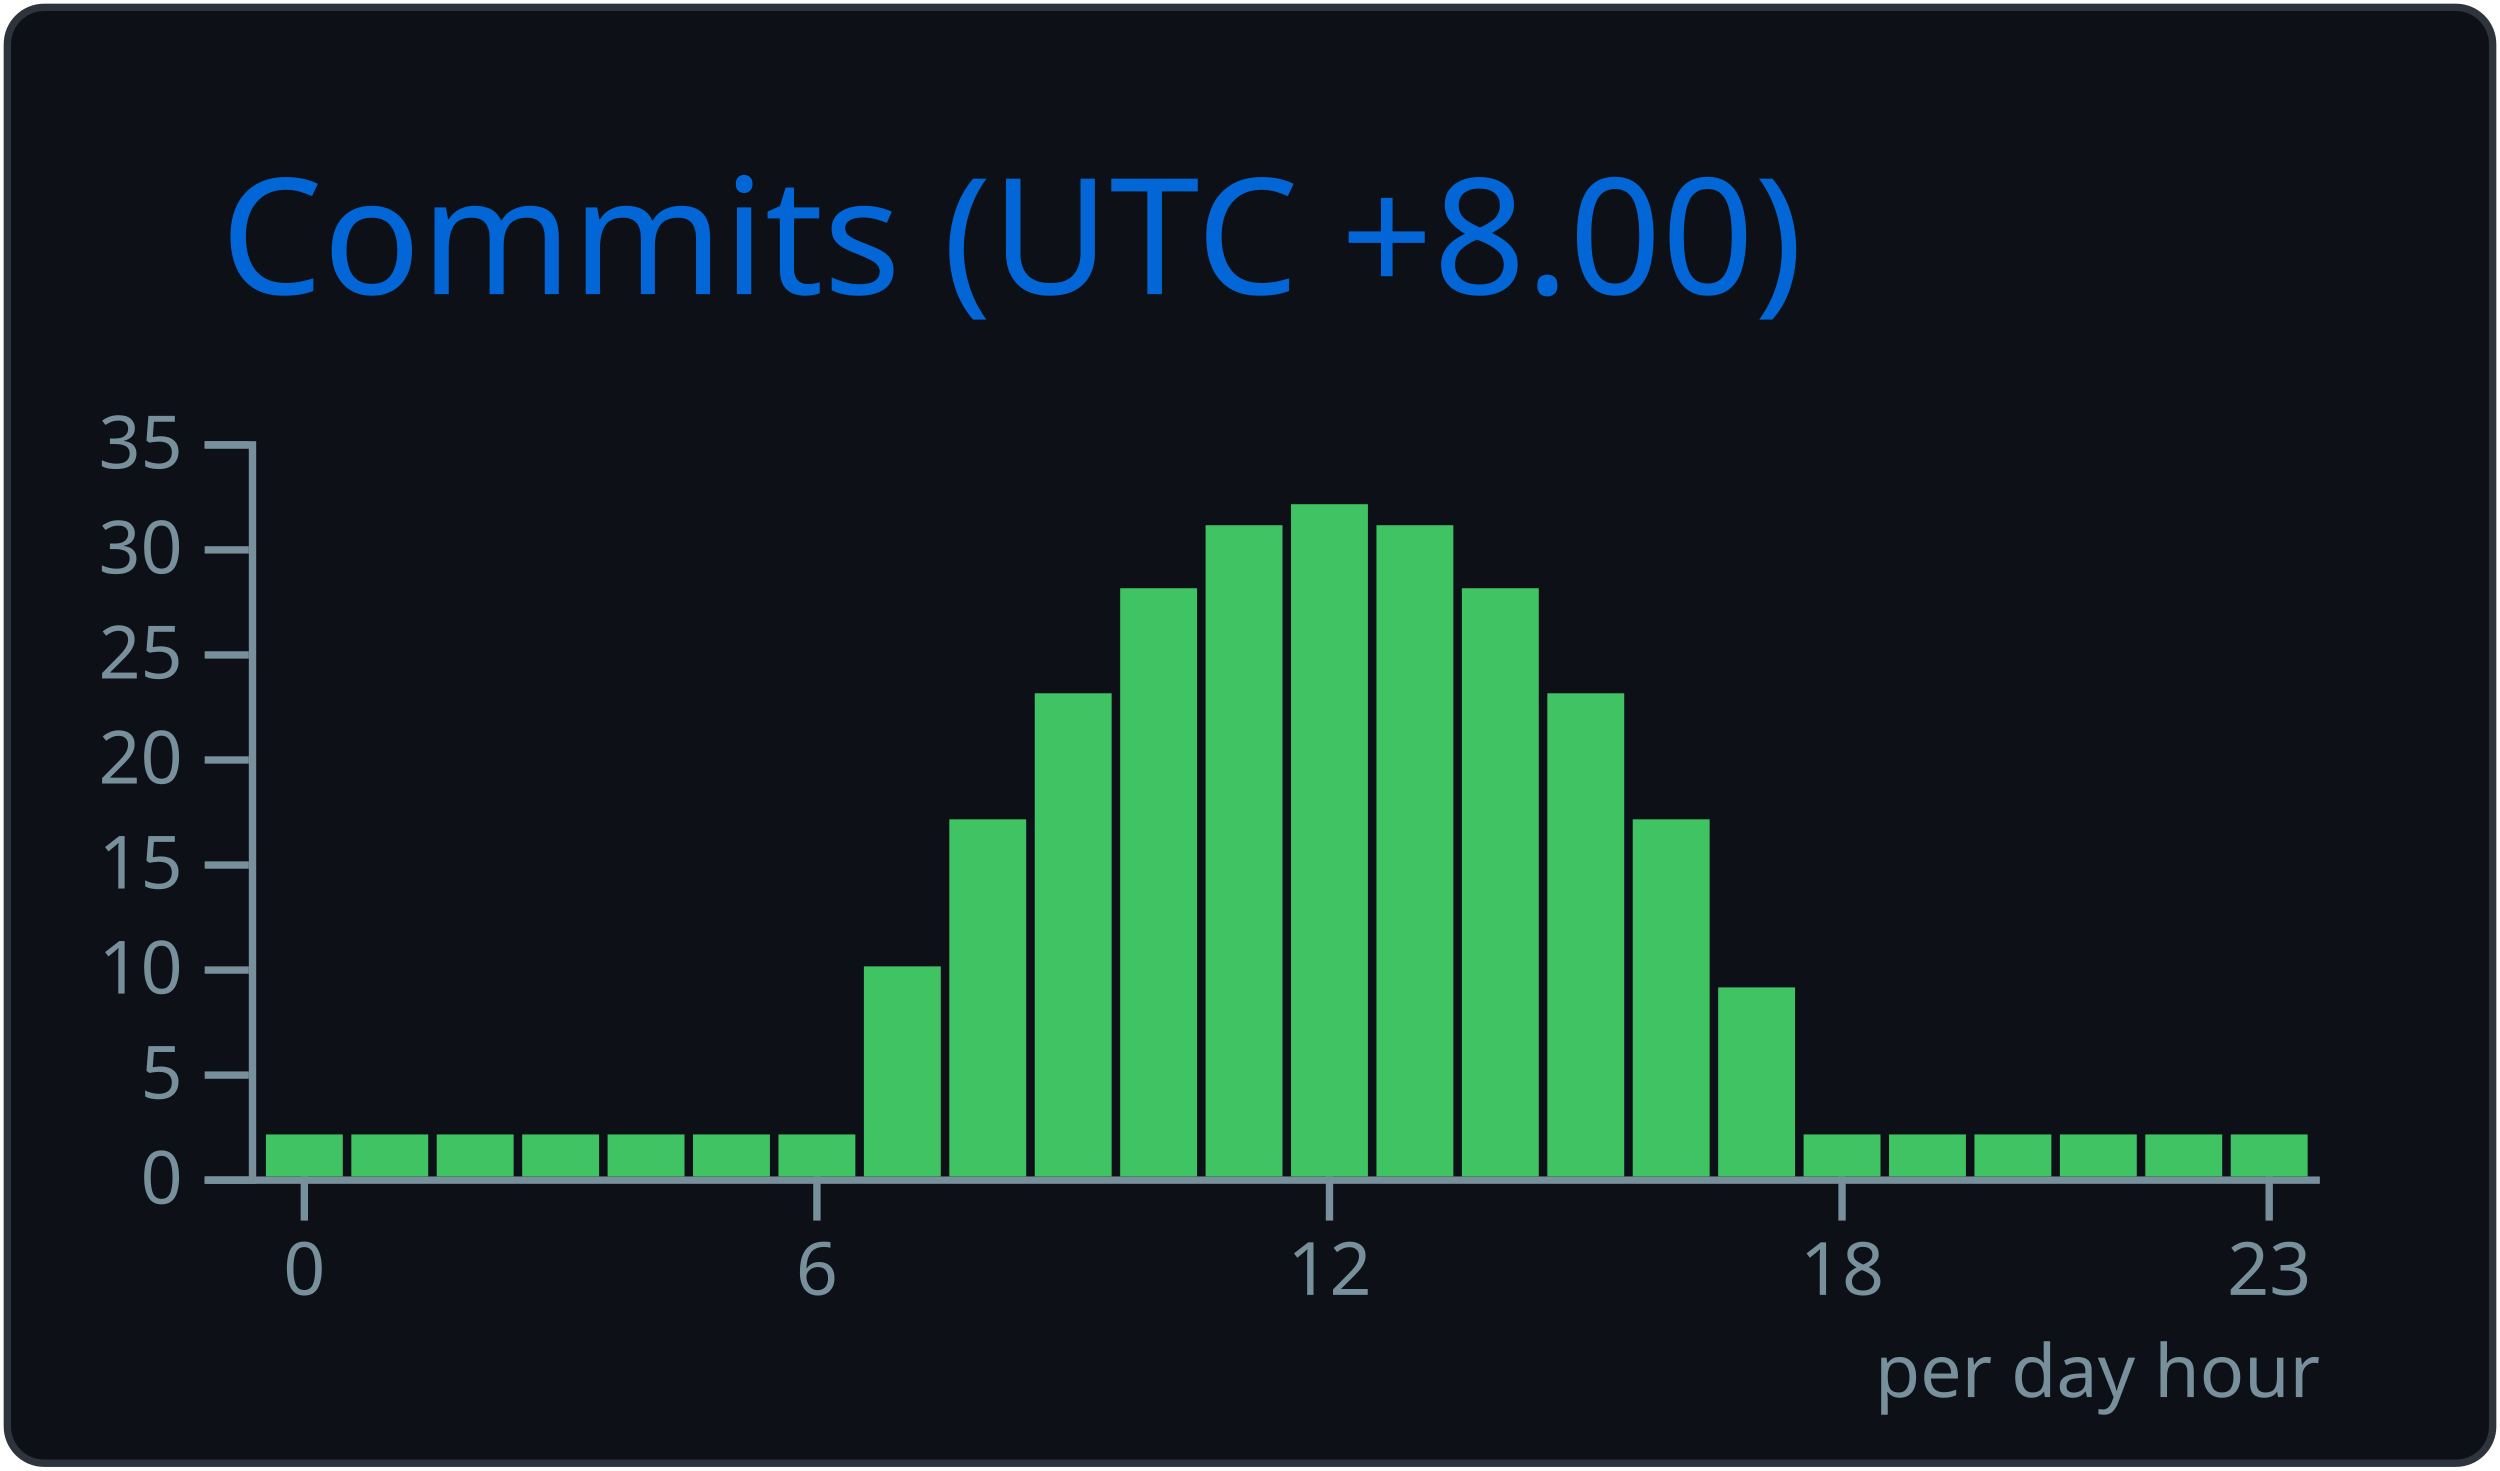
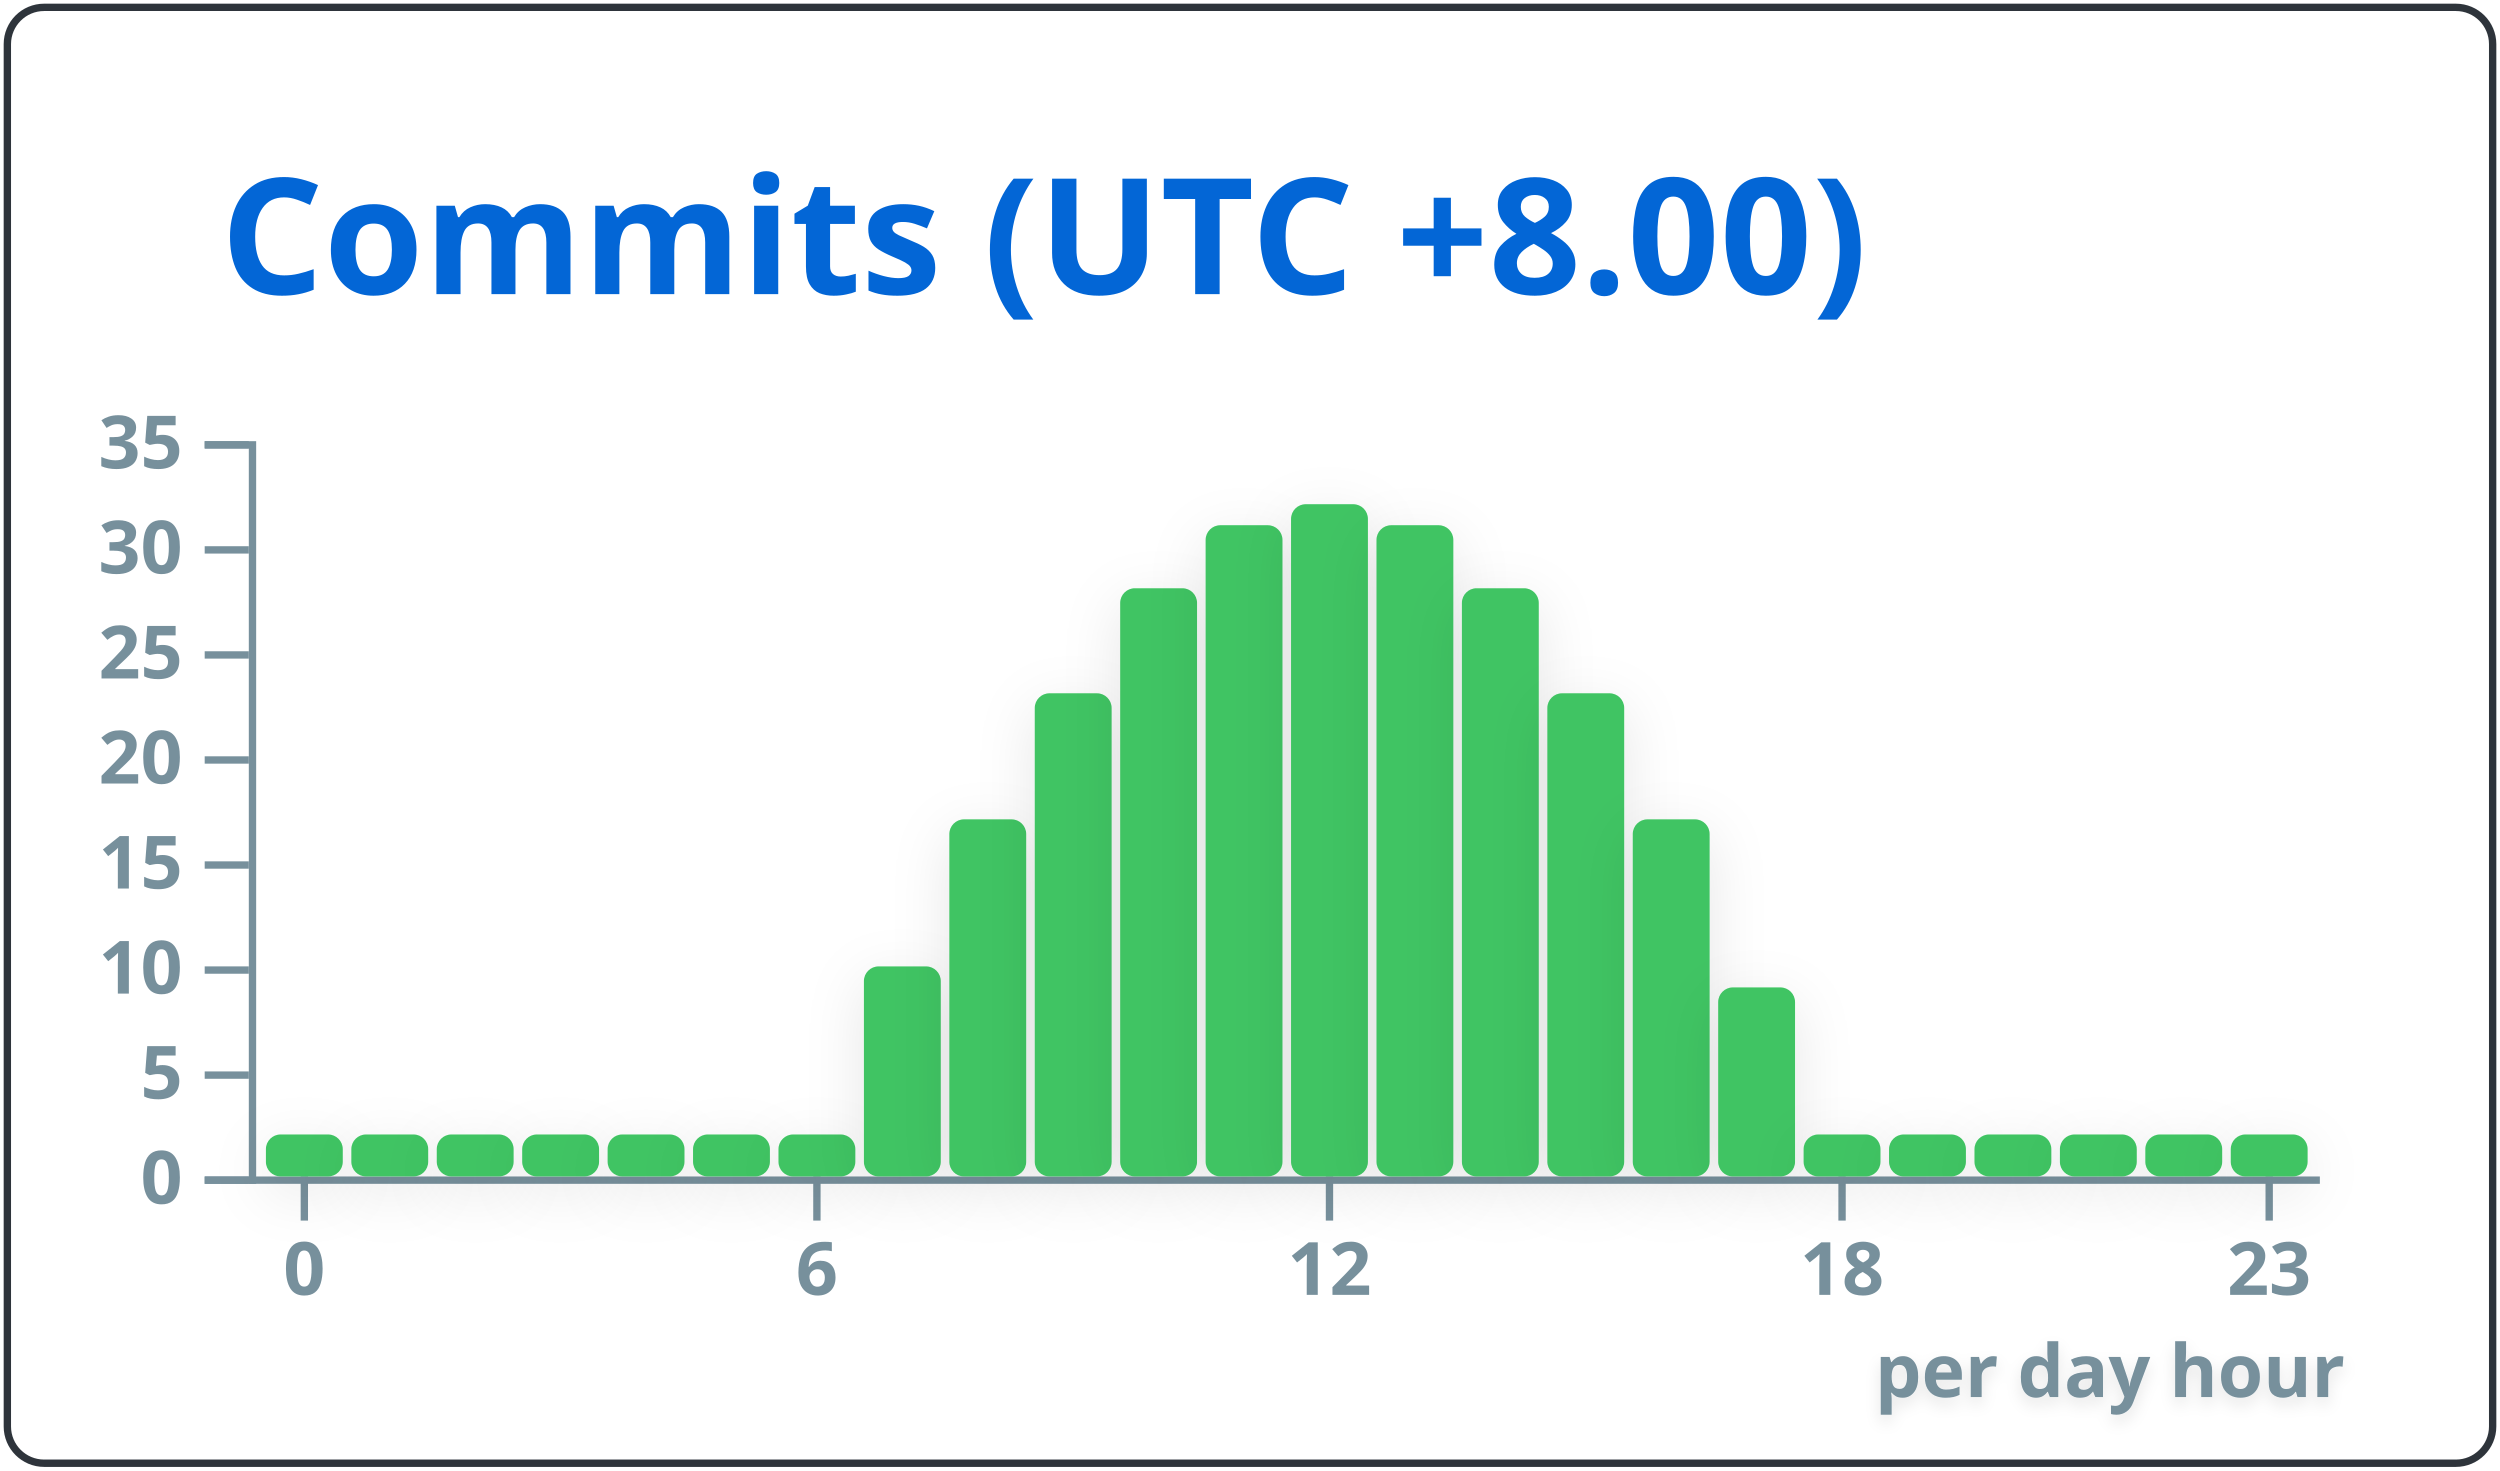
<svg xmlns="http://www.w3.org/2000/svg" width="340" height="200" viewBox="0 0 340 200">
  <style>
@keyframes gpsc-fade{from{opacity:0}to{opacity:1}}
@keyframes gpsc-rise{from{opacity:0;transform:translateY(16px)}to{opacity:1;transform:translateY(0)}}
@keyframes gpsc-grow{from{transform:scaleY(0)}to{transform:scaleY(1)}}
@keyframes gpsc-pop{from{opacity:0;transform:scale(.55)}to{opacity:1;transform:scale(1)}}
@keyframes gpsc-wipe{from{transform:translateX(calc(-1 * var(--gpsc-w,420px)))}to{transform:translateX(0)}}
@keyframes gpsc-tint{from{filter:sepia(.7) saturate(4) hue-rotate(-70deg)}to{filter:sepia(0) saturate(1) hue-rotate(0)}}
@keyframes gpsc-rgb{0%{filter:hue-rotate(0deg) saturate(1)}50%{filter:hue-rotate(180deg) saturate(1.7)}100%{filter:hue-rotate(360deg) saturate(1)}}.gpsc-item{animation:gpsc-fade 1.25s ease both}.arc{animation:gpsc-pop 1.5s ease both;transform-box:fill-box;transform-origin:center}rect.bar{animation:gpsc-grow 2.5s cubic-bezier(.2,.7,.3,1) both;transform-box:fill-box;transform-origin:center bottom}.gpsc-reveal{animation:gpsc-wipe 2.5s linear both}@media (prefers-reduced-motion:reduce){.gpsc-root,.gpsc-root *,.gpsc-item,.gpsc-chart,rect.bar,.arc,.gpsc-reveal{animation:none!important}}</style>
  <style>* {
          font-family: 'Segoe UI', Ubuntu, "Helvetica Neue", Sans-Serif
+         }
+         text {
+           font-weight: 600
        }</style>
  <g class="gpsc-root">
-     <rect x="1" y="1" rx="5" ry="5" height="99%" width="99.412%" stroke="#2e343b" stroke-width="1" fill="#0d1117" stroke-opacity="1" />
+     <rect x="1" y="1" rx="5" ry="5" height="99%" width="99.412%" stroke="#2e343b" stroke-width="1" fill="#ffffff00" stroke-opacity="1" />
    <text x="30" y="40" class="gpsc-item" style="--gpsc-i: 0; font-size: 22px; fill: #0366d6;">Commits (UTC +8.00)</text>
    <g transform="translate(0,40)">
      <g color="#40c463" transform="translate(35,20)">
        <g color="#77909c" transform="translate(0,100)" fill="none" font-size="10" font-family="sans-serif" text-anchor="middle">
          <path class="domain" stroke="currentColor" d="M-1.162,0.5H280.5" />
          <g class="tick" opacity="1" transform="translate(6.390041,0)">
            <line stroke="currentColor" y2="6" />
            <text fill="currentColor" y="9" dy="0.71em">0</text>
          </g>
          <g class="tick" opacity="1" transform="translate(76.09959,0)">
            <line stroke="currentColor" y2="6" />
            <text fill="currentColor" y="9" dy="0.71em">6</text>
          </g>
          <g class="tick" opacity="1" transform="translate(145.8091,0)">
            <line stroke="currentColor" y2="6" />
            <text fill="currentColor" y="9" dy="0.71em">12</text>
          </g>
          <g class="tick" opacity="1" transform="translate(215.5187,0)">
            <line stroke="currentColor" y2="6" />
            <text fill="currentColor" y="9" dy="0.71em">18</text>
          </g>
          <g class="tick" opacity="1" transform="translate(273.61,0)">
            <line stroke="currentColor" y2="6" />
            <text fill="currentColor" y="9" dy="0.71em">23</text>
          </g>
        </g>
        <g color="#77909c" transform="translate(-1.161826,0)" fill="none" font-size="10" font-family="sans-serif" text-anchor="end">
          <path class="domain" stroke="currentColor" d="M-6,100.5H0.5V0.5H-6" />
          <g class="tick" opacity="1" transform="translate(0,100.5)">
            <line stroke="currentColor" x2="-6" />
            <text fill="currentColor" x="-9" dy="0.32em">0</text>
          </g>
          <g class="tick" opacity="1" transform="translate(0,86.21429)">
            <line stroke="currentColor" x2="-6" />
            <text fill="currentColor" x="-9" dy="0.32em">5</text>
          </g>
          <g class="tick" opacity="1" transform="translate(0,71.92857)">
            <line stroke="currentColor" x2="-6" />
            <text fill="currentColor" x="-9" dy="0.32em">10</text>
          </g>
          <g class="tick" opacity="1" transform="translate(0,57.64286)">
            <line stroke="currentColor" x2="-6" />
            <text fill="currentColor" x="-9" dy="0.32em">15</text>
          </g>
          <g class="tick" opacity="1" transform="translate(0,43.35714)">
            <line stroke="currentColor" x2="-6" />
            <text fill="currentColor" x="-9" dy="0.32em">20</text>
          </g>
          <g class="tick" opacity="1" transform="translate(0,29.07143)">
            <line stroke="currentColor" x2="-6" />
            <text fill="currentColor" x="-9" dy="0.32em">25</text>
          </g>
          <g class="tick" opacity="1" transform="translate(0,14.78571)">
            <line stroke="currentColor" x2="-6" />
            <text fill="currentColor" x="-9" dy="0.32em">30</text>
          </g>
          <g class="tick" opacity="1" transform="translate(0,0.5)">
            <line stroke="currentColor" x2="-6" />
            <text fill="currentColor" x="-9" dy="0.32em">35</text>
          </g>
        </g>
-         <rect class="bar" style="--gpsc-i: 0;" fill="#40c463" x="1.162" y="94.286" width="10.456" height="5.714" />
-         <rect class="bar" style="--gpsc-i: 1;" fill="#40c463" x="12.78" y="94.286" width="10.456" height="5.714" />
-         <rect class="bar" style="--gpsc-i: 2;" fill="#40c463" x="24.398" y="94.286" width="10.456" height="5.714" />
-         <rect class="bar" style="--gpsc-i: 3;" fill="#40c463" x="36.017" y="94.286" width="10.456" height="5.714" />
-         <rect class="bar" style="--gpsc-i: 4;" fill="#40c463" x="47.635" y="94.286" width="10.456" height="5.714" />
-         <rect class="bar" style="--gpsc-i: 5;" fill="#40c463" x="59.253" y="94.286" width="10.456" height="5.714" />
-         <rect class="bar" style="--gpsc-i: 6;" fill="#40c463" x="70.871" y="94.286" width="10.456" height="5.714" />
-         <rect class="bar" style="--gpsc-i: 7;" fill="#40c463" x="82.49" y="71.429" width="10.456" height="28.571" />
-         <rect class="bar" style="--gpsc-i: 8;" fill="#40c463" x="94.108" y="51.429" width="10.456" height="48.571" />
-         <rect class="bar" style="--gpsc-i: 9;" fill="#40c463" x="105.726" y="34.286" width="10.456" height="65.714" />
-         <rect class="bar" style="--gpsc-i: 10;" fill="#40c463" x="117.344" y="20" width="10.456" height="80" />
-         <rect class="bar" style="--gpsc-i: 11;" fill="#40c463" x="128.963" y="11.429" width="10.456" height="88.571" />
-         <rect class="bar" style="--gpsc-i: 12;" fill="#40c463" x="140.581" y="8.571" width="10.456" height="91.429" />
-         <rect class="bar" style="--gpsc-i: 13;" fill="#40c463" x="152.199" y="11.429" width="10.456" height="88.571" />
-         <rect class="bar" style="--gpsc-i: 14;" fill="#40c463" x="163.817" y="20" width="10.456" height="80" />
-         <rect class="bar" style="--gpsc-i: 15;" fill="#40c463" x="175.436" y="34.286" width="10.456" height="65.714" />
-         <rect class="bar" style="--gpsc-i: 16;" fill="#40c463" x="187.054" y="51.429" width="10.456" height="48.571" />
-         <rect class="bar" style="--gpsc-i: 17;" fill="#40c463" x="198.672" y="74.286" width="10.456" height="25.714" />
-         <rect class="bar" style="--gpsc-i: 18;" fill="#40c463" x="210.29" y="94.286" width="10.456" height="5.714" />
-         <rect class="bar" style="--gpsc-i: 19;" fill="#40c463" x="221.909" y="94.286" width="10.456" height="5.714" />
-         <rect class="bar" style="--gpsc-i: 20;" fill="#40c463" x="233.527" y="94.286" width="10.456" height="5.714" />
-         <rect class="bar" style="--gpsc-i: 21;" fill="#40c463" x="245.145" y="94.286" width="10.456" height="5.714" />
-         <rect class="bar" style="--gpsc-i: 22;" fill="#40c463" x="256.763" y="94.286" width="10.456" height="5.714" />
-         <rect class="bar" style="--gpsc-i: 23;" fill="#40c463" x="268.382" y="94.286" width="10.456" height="5.714" />
+         <rect class="bar" style="--gpsc-i: 0; filter: drop-shadow(0 2px 4px rgba(0, 0, 0, 0.1));" fill="#40c463" rx="2" ry="2" x="1.162" y="94.286" width="10.456" height="5.714">
+           <animate attributeName="opacity" values="0;0.9" dur="0.8s" begin="0s" fill="freeze" />
+           <animateTransform attributeName="transform" type="scale" values="1,0;1,1" dur="0.8s" begin="0s" fill="freeze" />
+         </rect>
+         <rect class="bar" style="--gpsc-i: 1; filter: drop-shadow(0 2px 4px rgba(0, 0, 0, 0.1));" fill="#40c463" rx="2" ry="2" x="12.78" y="94.286" width="10.456" height="5.714">
+           <animate attributeName="opacity" values="0;0.9" dur="0.8s" begin="0.05s" fill="freeze" />
+           <animateTransform attributeName="transform" type="scale" values="1,0;1,1" dur="0.8s" begin="0.05s" fill="freeze" />
+         </rect>
+         <rect class="bar" style="--gpsc-i: 2; filter: drop-shadow(0 2px 4px rgba(0, 0, 0, 0.1));" fill="#40c463" rx="2" ry="2" x="24.398" y="94.286" width="10.456" height="5.714">
+           <animate attributeName="opacity" values="0;0.9" dur="0.8s" begin="0.1s" fill="freeze" />
+           <animateTransform attributeName="transform" type="scale" values="1,0;1,1" dur="0.8s" begin="0.1s" fill="freeze" />
+         </rect>
+         <rect class="bar" style="--gpsc-i: 3; filter: drop-shadow(0 2px 4px rgba(0, 0, 0, 0.1));" fill="#40c463" rx="2" ry="2" x="36.017" y="94.286" width="10.456" height="5.714">
+           <animate attributeName="opacity" values="0;0.9" dur="0.8s" begin="0.15s" fill="freeze" />
+           <animateTransform attributeName="transform" type="scale" values="1,0;1,1" dur="0.8s" begin="0.15s" fill="freeze" />
+         </rect>
+         <rect class="bar" style="--gpsc-i: 4; filter: drop-shadow(0 2px 4px rgba(0, 0, 0, 0.1));" fill="#40c463" rx="2" ry="2" x="47.635" y="94.286" width="10.456" height="5.714">
+           <animate attributeName="opacity" values="0;0.9" dur="0.8s" begin="0.2s" fill="freeze" />
+           <animateTransform attributeName="transform" type="scale" values="1,0;1,1" dur="0.8s" begin="0.2s" fill="freeze" />
+         </rect>
+         <rect class="bar" style="--gpsc-i: 5; filter: drop-shadow(0 2px 4px rgba(0, 0, 0, 0.1));" fill="#40c463" rx="2" ry="2" x="59.253" y="94.286" width="10.456" height="5.714">
+           <animate attributeName="opacity" values="0;0.9" dur="0.8s" begin="0.25s" fill="freeze" />
+           <animateTransform attributeName="transform" type="scale" values="1,0;1,1" dur="0.8s" begin="0.25s" fill="freeze" />
+         </rect>
+         <rect class="bar" style="--gpsc-i: 6; filter: drop-shadow(0 2px 4px rgba(0, 0, 0, 0.1));" fill="#40c463" rx="2" ry="2" x="70.871" y="94.286" width="10.456" height="5.714">
+           <animate attributeName="opacity" values="0;0.9" dur="0.8s" begin="0.3s" fill="freeze" />
+           <animateTransform attributeName="transform" type="scale" values="1,0;1,1" dur="0.8s" begin="0.3s" fill="freeze" />
+         </rect>
+         <rect class="bar" style="--gpsc-i: 7; filter: drop-shadow(0 2px 4px rgba(0, 0, 0, 0.1));" fill="#40c463" rx="2" ry="2" x="82.49" y="71.429" width="10.456" height="28.571">
+           <animate attributeName="opacity" values="0;0.9" dur="0.8s" begin="0.35s" fill="freeze" />
+           <animateTransform attributeName="transform" type="scale" values="1,0;1,1" dur="0.8s" begin="0.35s" fill="freeze" />
+         </rect>
+         <rect class="bar" style="--gpsc-i: 8; filter: drop-shadow(0 2px 4px rgba(0, 0, 0, 0.1));" fill="#40c463" rx="2" ry="2" x="94.108" y="51.429" width="10.456" height="48.571">
+           <animate attributeName="opacity" values="0;0.9" dur="0.8s" begin="0.4s" fill="freeze" />
+           <animateTransform attributeName="transform" type="scale" values="1,0;1,1" dur="0.8s" begin="0.4s" fill="freeze" />
+         </rect>
+         <rect class="bar" style="--gpsc-i: 9; filter: drop-shadow(0 2px 4px rgba(0, 0, 0, 0.1));" fill="#40c463" rx="2" ry="2" x="105.726" y="34.286" width="10.456" height="65.714">
+           <animate attributeName="opacity" values="0;0.9" dur="0.8s" begin="0.45s" fill="freeze" />
+           <animateTransform attributeName="transform" type="scale" values="1,0;1,1" dur="0.8s" begin="0.45s" fill="freeze" />
+         </rect>
+         <rect class="bar" style="--gpsc-i: 10; filter: drop-shadow(0 2px 4px rgba(0, 0, 0, 0.1));" fill="#40c463" rx="2" ry="2" x="117.344" y="20" width="10.456" height="80">
+           <animate attributeName="opacity" values="0;0.9" dur="0.8s" begin="0.5s" fill="freeze" />
+           <animateTransform attributeName="transform" type="scale" values="1,0;1,1" dur="0.8s" begin="0.5s" fill="freeze" />
+         </rect>
+         <rect class="bar" style="--gpsc-i: 11; filter: drop-shadow(0 2px 4px rgba(0, 0, 0, 0.1));" fill="#40c463" rx="2" ry="2" x="128.963" y="11.429" width="10.456" height="88.571">
+           <animate attributeName="opacity" values="0;0.9" dur="0.8s" begin="0.55s" fill="freeze" />
+           <animateTransform attributeName="transform" type="scale" values="1,0;1,1" dur="0.8s" begin="0.55s" fill="freeze" />
+         </rect>
+         <rect class="bar" style="--gpsc-i: 12; filter: drop-shadow(0 2px 4px rgba(0, 0, 0, 0.1));" fill="#40c463" rx="2" ry="2" x="140.581" y="8.571" width="10.456" height="91.429">
+           <animate attributeName="opacity" values="0;0.9" dur="0.8s" begin="0.6s" fill="freeze" />
+           <animateTransform attributeName="transform" type="scale" values="1,0;1,1" dur="0.8s" begin="0.6s" fill="freeze" />
+         </rect>
+         <rect class="bar" style="--gpsc-i: 13; filter: drop-shadow(0 2px 4px rgba(0, 0, 0, 0.1));" fill="#40c463" rx="2" ry="2" x="152.199" y="11.429" width="10.456" height="88.571">
+           <animate attributeName="opacity" values="0;0.9" dur="0.8s" begin="0.65s" fill="freeze" />
+           <animateTransform attributeName="transform" type="scale" values="1,0;1,1" dur="0.8s" begin="0.65s" fill="freeze" />
+         </rect>
+         <rect class="bar" style="--gpsc-i: 14; filter: drop-shadow(0 2px 4px rgba(0, 0, 0, 0.1));" fill="#40c463" rx="2" ry="2" x="163.817" y="20" width="10.456" height="80">
+           <animate attributeName="opacity" values="0;0.9" dur="0.8s" begin="0.7s" fill="freeze" />
+           <animateTransform attributeName="transform" type="scale" values="1,0;1,1" dur="0.8s" begin="0.7s" fill="freeze" />
+         </rect>
+         <rect class="bar" style="--gpsc-i: 15; filter: drop-shadow(0 2px 4px rgba(0, 0, 0, 0.1));" fill="#40c463" rx="2" ry="2" x="175.436" y="34.286" width="10.456" height="65.714">
+           <animate attributeName="opacity" values="0;0.9" dur="0.8s" begin="0.75s" fill="freeze" />
+           <animateTransform attributeName="transform" type="scale" values="1,0;1,1" dur="0.8s" begin="0.75s" fill="freeze" />
+         </rect>
+         <rect class="bar" style="--gpsc-i: 16; filter: drop-shadow(0 2px 4px rgba(0, 0, 0, 0.1));" fill="#40c463" rx="2" ry="2" x="187.054" y="51.429" width="10.456" height="48.571">
+           <animate attributeName="opacity" values="0;0.9" dur="0.8s" begin="0.8s" fill="freeze" />
+           <animateTransform attributeName="transform" type="scale" values="1,0;1,1" dur="0.8s" begin="0.8s" fill="freeze" />
+         </rect>
+         <rect class="bar" style="--gpsc-i: 17; filter: drop-shadow(0 2px 4px rgba(0, 0, 0, 0.1));" fill="#40c463" rx="2" ry="2" x="198.672" y="74.286" width="10.456" height="25.714">
+           <animate attributeName="opacity" values="0;0.9" dur="0.8s" begin="0.85s" fill="freeze" />
+           <animateTransform attributeName="transform" type="scale" values="1,0;1,1" dur="0.8s" begin="0.85s" fill="freeze" />
+         </rect>
+         <rect class="bar" style="--gpsc-i: 18; filter: drop-shadow(0 2px 4px rgba(0, 0, 0, 0.1));" fill="#40c463" rx="2" ry="2" x="210.29" y="94.286" width="10.456" height="5.714">
+           <animate attributeName="opacity" values="0;0.9" dur="0.8s" begin="0.9s" fill="freeze" />
+           <animateTransform attributeName="transform" type="scale" values="1,0;1,1" dur="0.8s" begin="0.9s" fill="freeze" />
+         </rect>
+         <rect class="bar" style="--gpsc-i: 19; filter: drop-shadow(0 2px 4px rgba(0, 0, 0, 0.1));" fill="#40c463" rx="2" ry="2" x="221.909" y="94.286" width="10.456" height="5.714">
+           <animate attributeName="opacity" values="0;0.9" dur="0.8s" begin="0.95s" fill="freeze" />
+           <animateTransform attributeName="transform" type="scale" values="1,0;1,1" dur="0.8s" begin="0.95s" fill="freeze" />
+         </rect>
+         <rect class="bar" style="--gpsc-i: 20; filter: drop-shadow(0 2px 4px rgba(0, 0, 0, 0.1));" fill="#40c463" rx="2" ry="2" x="233.527" y="94.286" width="10.456" height="5.714">
+           <animate attributeName="opacity" values="0;0.9" dur="0.8s" begin="1s" fill="freeze" />
+           <animateTransform attributeName="transform" type="scale" values="1,0;1,1" dur="0.8s" begin="1s" fill="freeze" />
+         </rect>
+         <rect class="bar" style="--gpsc-i: 21; filter: drop-shadow(0 2px 4px rgba(0, 0, 0, 0.1));" fill="#40c463" rx="2" ry="2" x="245.145" y="94.286" width="10.456" height="5.714">
+           <animate attributeName="opacity" values="0;0.9" dur="0.8s" begin="1.05s" fill="freeze" />
+           <animateTransform attributeName="transform" type="scale" values="1,0;1,1" dur="0.8s" begin="1.05s" fill="freeze" />
+         </rect>
+         <rect class="bar" style="--gpsc-i: 22; filter: drop-shadow(0 2px 4px rgba(0, 0, 0, 0.1));" fill="#40c463" rx="2" ry="2" x="256.763" y="94.286" width="10.456" height="5.714">
+           <animate attributeName="opacity" values="0;0.9" dur="0.8s" begin="1.1s" fill="freeze" />
+           <animateTransform attributeName="transform" type="scale" values="1,0;1,1" dur="0.8s" begin="1.1s" fill="freeze" />
+         </rect>
+         <rect class="bar" style="--gpsc-i: 23; filter: drop-shadow(0 2px 4px rgba(0, 0, 0, 0.1));" fill="#40c463" rx="2" ry="2" x="268.382" y="94.286" width="10.456" height="5.714">
+           <animate attributeName="opacity" values="0;0.9" dur="0.8s" begin="1.15s" fill="freeze" />
+           <animateTransform attributeName="transform" type="scale" values="1,0;1,1" dur="0.8s" begin="1.15s" fill="freeze" />
+         </rect>
        <g>
-           <text y="130" x="220" style="fill: #77909c; font-size: 10px;">per day hour</text>
+           <text class="chart-label" y="130" x="220" style="fill: #77909c; font-size: 10px; filter: drop-shadow(0 1px 1px rgba(0, 0, 0, 0.1));">per day hour<animate attributeName="opacity" values="0;1" dur="0.6s" begin="1.2s" fill="freeze" />
+           </text>
        </g>
      </g>
    </g>
  </g>
</svg>
